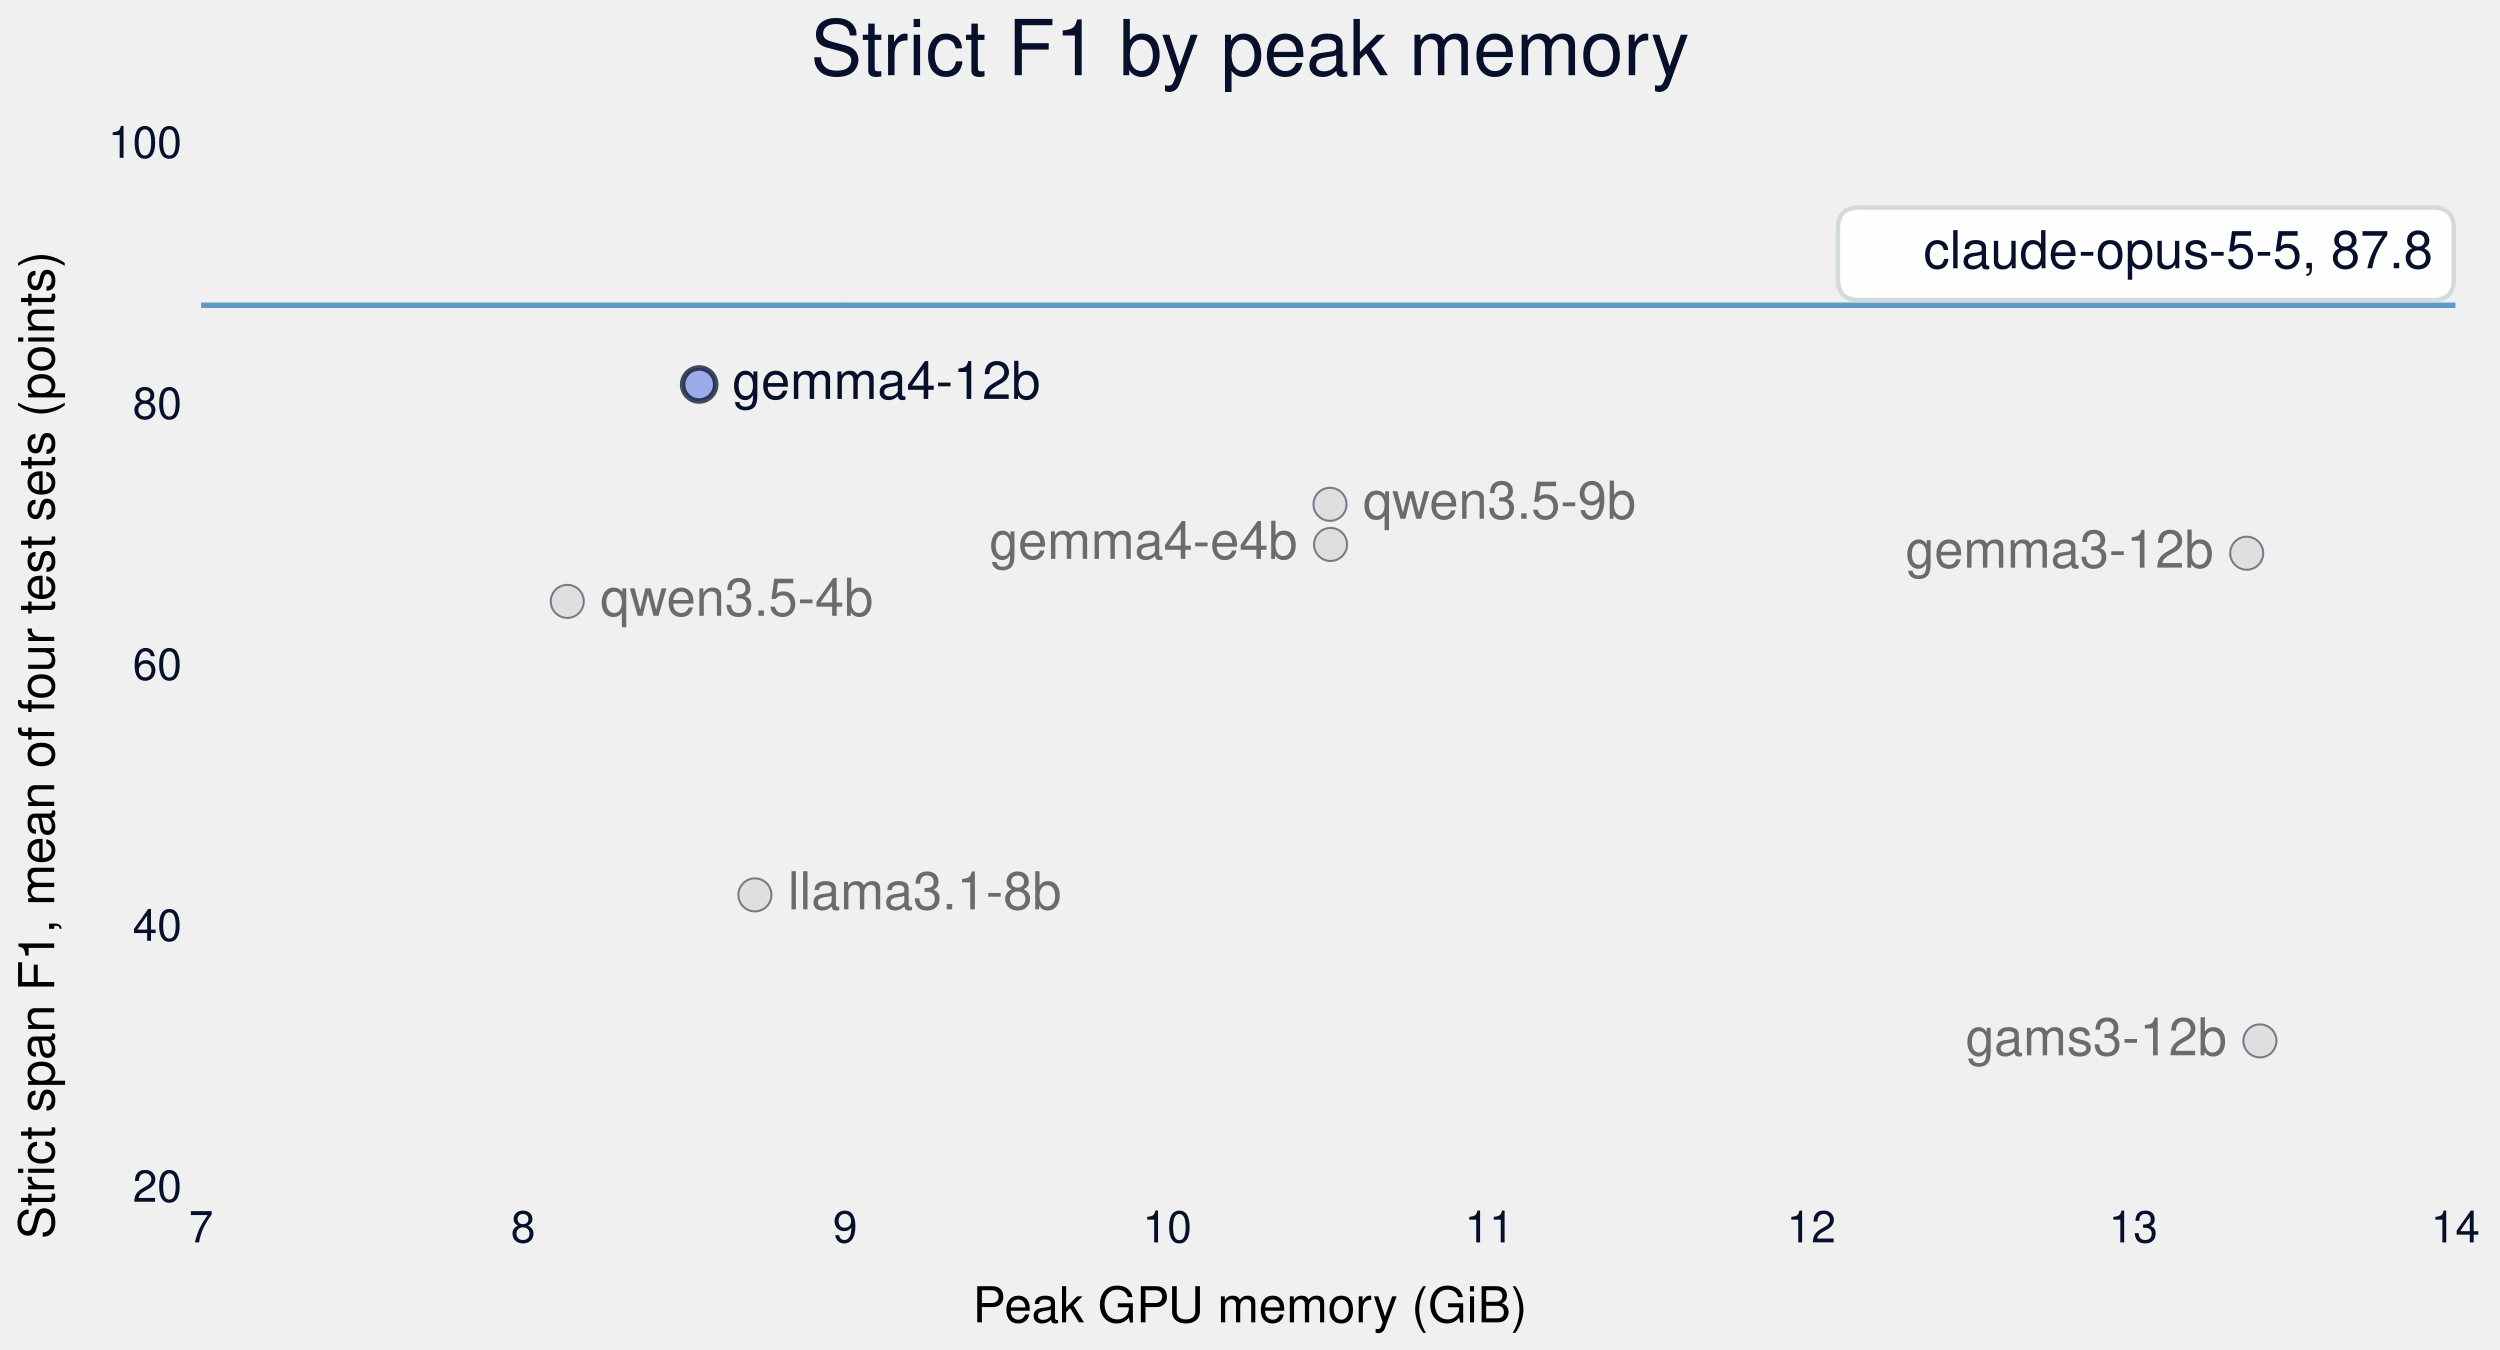
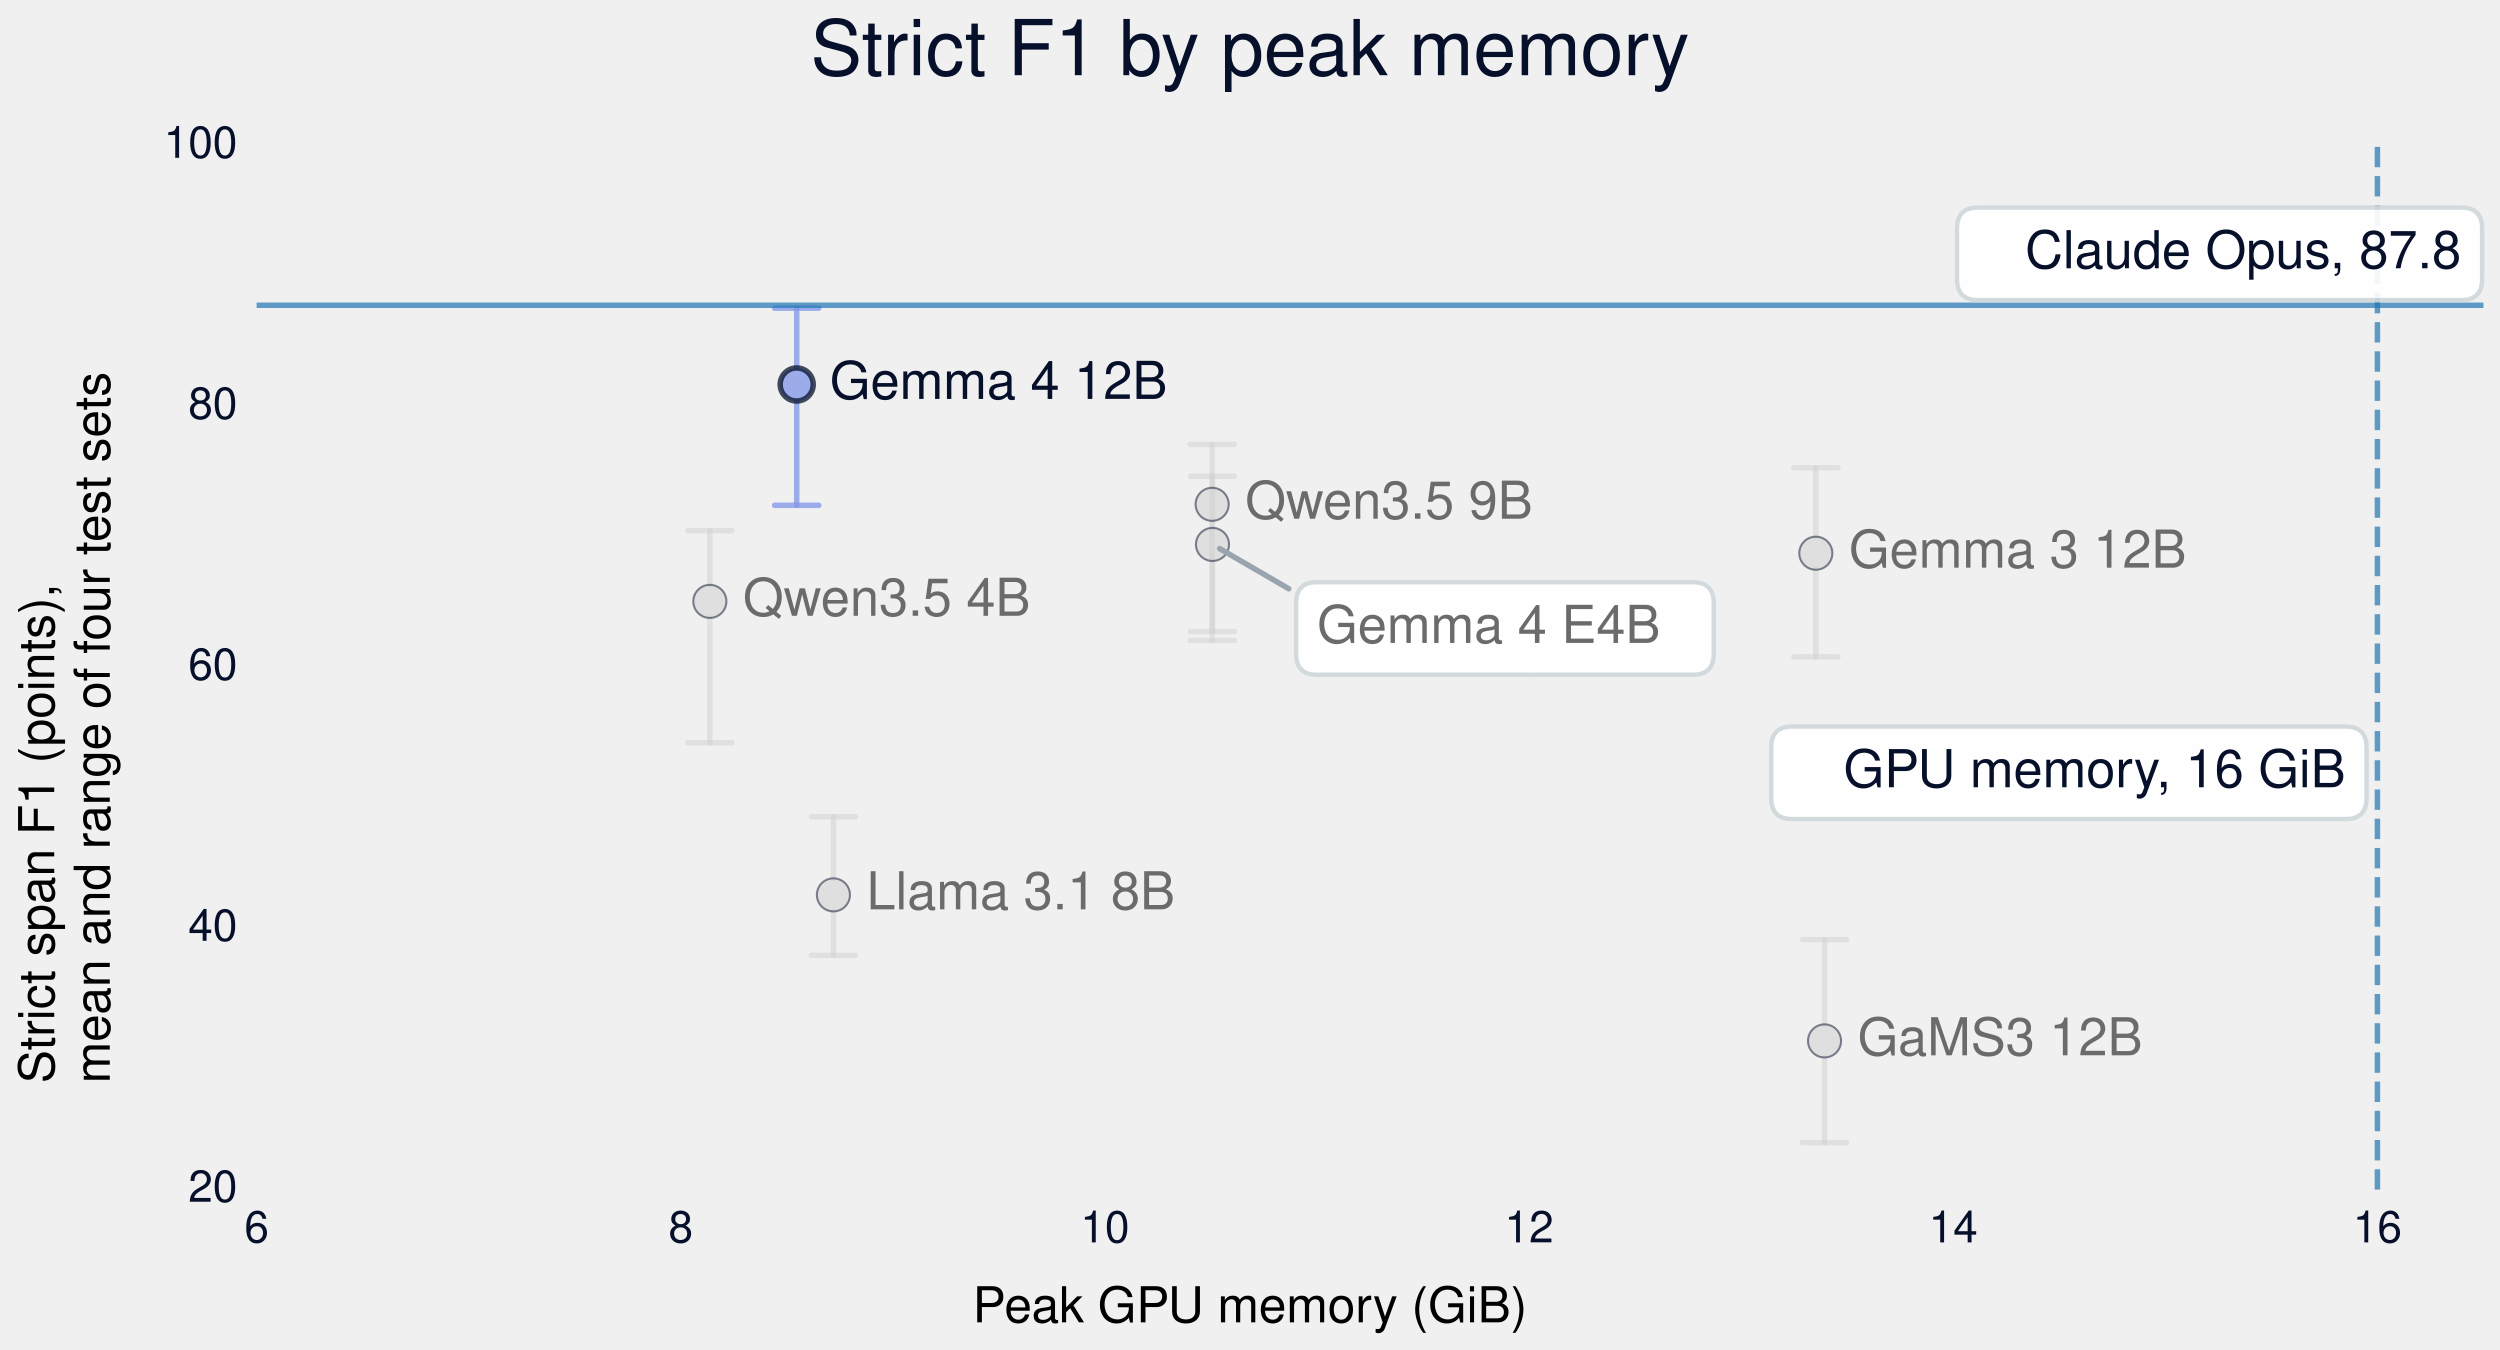
<svg xmlns="http://www.w3.org/2000/svg" xmlns:xlink="http://www.w3.org/1999/xlink" width="453.6pt" height="244.8pt" viewBox="0 0 453.6 244.8" version="1.1">
  <defs>
    <style type="text/css">*{stroke-linejoin: round; stroke-linecap: butt}</style>
  </defs>
  <g id="figure_1">
    <g id="patch_1">
      <path d="M 0 244.8  L 453.6 244.8  L 453.6 0  L 0 0  L 0 244.8  z " style="fill: none" />
    </g>
    <g id="axes_1">
      <g id="patch_2">
-         <path d="M 36.481 215.846  L 445.51 215.846  L 445.51 26.421  L 36.481 26.421  L 36.481 215.846  z " style="fill: none" />
+         <path d="M 46.559 215.846  L 450.6 215.846  L 450.6 26.421  L 46.559 26.421  L 46.559 215.846  z " style="fill: none" />
      </g>
      <g id="matplotlib.axis_1">
        <g id="xtick_1">
          <g id="line2d_1">
-             <path d="M 36.481 215.846  L 36.481 26.421  " clip-path="url(#p020e7c461e)" style="fill: none; stroke: #efefef; stroke-width: 0.5; stroke-linecap: square" />
+             <path d="M 46.559 215.846  L 46.559 26.421  " clip-path="url(#p31c8356809)" style="fill: none; stroke: #efefef; stroke-width: 0.5; stroke-linecap: square" />
          </g>
          <g id="line2d_2" />
          <g id="text_1">
-             <text style="font-size: 8px; font-family: 'Instrument Sans', 'Helvetica', 'Arial', sans-serif; text-anchor: middle; fill: #06102b" x="36.481" y="225.425" transform="rotate(-0 36.48103 225.4252)">7</text>
+             <text style="font-size: 8px; font-family: 'Instrument Sans', 'Helvetica', 'Arial', sans-serif; text-anchor: middle; fill: #06102b" x="46.559" y="225.425" transform="rotate(-0 46.55906 225.4252)">6</text>
          </g>
        </g>
        <g id="xtick_2">
          <g id="line2d_3">
-             <path d="M 94.914 215.846  L 94.914 26.421  " clip-path="url(#p020e7c461e)" style="fill: none; stroke: #efefef; stroke-width: 0.5; stroke-linecap: square" />
+             <path d="M 123.519 215.846  L 123.519 26.421  " clip-path="url(#p31c8356809)" style="fill: none; stroke: #efefef; stroke-width: 0.5; stroke-linecap: square" />
          </g>
          <g id="line2d_4" />
          <g id="text_2">
-             <text style="font-size: 8px; font-family: 'Instrument Sans', 'Helvetica', 'Arial', sans-serif; text-anchor: middle; fill: #06102b" x="94.914" y="225.425" transform="rotate(-0 94.91371 225.4252)">8</text>
+             <text style="font-size: 8px; font-family: 'Instrument Sans', 'Helvetica', 'Arial', sans-serif; text-anchor: middle; fill: #06102b" x="123.519" y="225.425" transform="rotate(-0 123.5192 225.4252)">8</text>
          </g>
        </g>
        <g id="xtick_3">
          <g id="line2d_5">
-             <path d="M 153.346 215.846  L 153.346 26.421  " clip-path="url(#p020e7c461e)" style="fill: none; stroke: #efefef; stroke-width: 0.5; stroke-linecap: square" />
+             <path d="M 200.479 215.846  L 200.479 26.421  " clip-path="url(#p31c8356809)" style="fill: none; stroke: #efefef; stroke-width: 0.5; stroke-linecap: square" />
          </g>
          <g id="line2d_6" />
          <g id="text_3">
-             <text style="font-size: 8px; font-family: 'Instrument Sans', 'Helvetica', 'Arial', sans-serif; text-anchor: middle; fill: #06102b" x="153.346" y="225.425" transform="rotate(-0 153.3464 225.4252)">9</text>
+             <text style="font-size: 8px; font-family: 'Instrument Sans', 'Helvetica', 'Arial', sans-serif; text-anchor: middle; fill: #06102b" x="200.479" y="225.425" transform="rotate(-0 200.4793 225.4252)">10</text>
          </g>
        </g>
        <g id="xtick_4">
          <g id="line2d_7">
-             <path d="M 211.779 215.846  L 211.779 26.421  " clip-path="url(#p020e7c461e)" style="fill: none; stroke: #efefef; stroke-width: 0.5; stroke-linecap: square" />
+             <path d="M 277.439 215.846  L 277.439 26.421  " clip-path="url(#p31c8356809)" style="fill: none; stroke: #efefef; stroke-width: 0.5; stroke-linecap: square" />
          </g>
          <g id="line2d_8" />
          <g id="text_4">
-             <text style="font-size: 8px; font-family: 'Instrument Sans', 'Helvetica', 'Arial', sans-serif; text-anchor: middle; fill: #06102b" x="211.779" y="225.425" transform="rotate(-0 211.7791 225.4252)">10</text>
+             <text style="font-size: 8px; font-family: 'Instrument Sans', 'Helvetica', 'Arial', sans-serif; text-anchor: middle; fill: #06102b" x="277.439" y="225.425" transform="rotate(-0 277.4395 225.4252)">12</text>
          </g>
        </g>
        <g id="xtick_5">
          <g id="line2d_9">
-             <path d="M 270.212 215.846  L 270.212 26.421  " clip-path="url(#p020e7c461e)" style="fill: none; stroke: #efefef; stroke-width: 0.5; stroke-linecap: square" />
+             <path d="M 354.4 215.846  L 354.4 26.421  " clip-path="url(#p31c8356809)" style="fill: none; stroke: #efefef; stroke-width: 0.5; stroke-linecap: square" />
          </g>
          <g id="line2d_10" />
          <g id="text_5">
-             <text style="font-size: 8px; font-family: 'Instrument Sans', 'Helvetica', 'Arial', sans-serif; text-anchor: middle; fill: #06102b" x="270.212" y="225.425" transform="rotate(-0 270.2117 225.4252)">11</text>
+             <text style="font-size: 8px; font-family: 'Instrument Sans', 'Helvetica', 'Arial', sans-serif; text-anchor: middle; fill: #06102b" x="354.4" y="225.425" transform="rotate(-0 354.3996 225.4252)">14</text>
          </g>
        </g>
        <g id="xtick_6">
          <g id="line2d_11">
-             <path d="M 328.644 215.846  L 328.644 26.421  " clip-path="url(#p020e7c461e)" style="fill: none; stroke: #efefef; stroke-width: 0.5; stroke-linecap: square" />
+             <path d="M 431.36 215.846  L 431.36 26.421  " clip-path="url(#p31c8356809)" style="fill: none; stroke: #efefef; stroke-width: 0.5; stroke-linecap: square" />
          </g>
          <g id="line2d_12" />
          <g id="text_6">
-             <text style="font-size: 8px; font-family: 'Instrument Sans', 'Helvetica', 'Arial', sans-serif; text-anchor: middle; fill: #06102b" x="328.644" y="225.425" transform="rotate(-0 328.6444 225.4252)">12</text>
-           </g>
-         </g>
-         <g id="xtick_7">
+             <text style="font-size: 8px; font-family: 'Instrument Sans', 'Helvetica', 'Arial', sans-serif; text-anchor: middle; fill: #06102b" x="431.36" y="225.425" transform="rotate(-0 431.3597 225.4252)">16</text>
+           </g>
+         </g>
+       </g>
+       <g id="matplotlib.axis_2">
+         <g id="ytick_1">
          <g id="line2d_13">
-             <path d="M 387.077 215.846  L 387.077 26.421  " clip-path="url(#p020e7c461e)" style="fill: none; stroke: #efefef; stroke-width: 0.5; stroke-linecap: square" />
+             <path d="M 46.559 215.846  L 450.6 215.846  " clip-path="url(#p31c8356809)" style="fill: none; stroke: #efefef; stroke-width: 0.5; stroke-linecap: square" />
          </g>
          <g id="line2d_14" />
          <g id="text_7">
-             <text style="font-size: 8px; font-family: 'Instrument Sans', 'Helvetica', 'Arial', sans-serif; text-anchor: middle; fill: #06102b" x="387.077" y="225.425" transform="rotate(-0 387.0771 225.4252)">13</text>
-           </g>
-         </g>
-         <g id="xtick_8">
+             <text style="font-size: 8px; font-family: 'Instrument Sans', 'Helvetica', 'Arial', sans-serif; text-anchor: end; fill: #06102b" x="43.059" y="218.054" transform="rotate(-0 43.05906 218.054)">20</text>
+           </g>
+         </g>
+         <g id="ytick_2">
          <g id="line2d_15">
-             <path d="M 445.51 215.846  L 445.51 26.421  " clip-path="url(#p020e7c461e)" style="fill: none; stroke: #efefef; stroke-width: 0.5; stroke-linecap: square" />
+             <path d="M 46.559 168.49  L 450.6 168.49  " clip-path="url(#p31c8356809)" style="fill: none; stroke: #efefef; stroke-width: 0.5; stroke-linecap: square" />
          </g>
          <g id="line2d_16" />
          <g id="text_8">
-             <text style="font-size: 8px; font-family: 'Instrument Sans', 'Helvetica', 'Arial', sans-serif; text-anchor: middle; fill: #06102b" x="445.51" y="225.425" transform="rotate(-0 445.5098 225.4252)">14</text>
-           </g>
-         </g>
-       </g>
-       <g id="matplotlib.axis_2">
-         <g id="ytick_1">
+             <text style="font-size: 8px; font-family: 'Instrument Sans', 'Helvetica', 'Arial', sans-serif; text-anchor: end; fill: #06102b" x="43.059" y="170.698" transform="rotate(-0 43.05906 170.6977)">40</text>
+           </g>
+         </g>
+         <g id="ytick_3">
          <g id="line2d_17">
-             <path d="M 36.481 215.846  L 445.51 215.846  " clip-path="url(#p020e7c461e)" style="fill: none; stroke: #efefef; stroke-width: 0.5; stroke-linecap: square" />
+             <path d="M 46.559 121.134  L 450.6 121.134  " clip-path="url(#p31c8356809)" style="fill: none; stroke: #efefef; stroke-width: 0.5; stroke-linecap: square" />
          </g>
          <g id="line2d_18" />
          <g id="text_9">
-             <text style="font-size: 8px; font-family: 'Instrument Sans', 'Helvetica', 'Arial', sans-serif; text-anchor: end; fill: #06102b" x="32.981" y="218.054" transform="rotate(-0 32.98103 218.054)">20</text>
-           </g>
-         </g>
-         <g id="ytick_2">
+             <text style="font-size: 8px; font-family: 'Instrument Sans', 'Helvetica', 'Arial', sans-serif; text-anchor: end; fill: #06102b" x="43.059" y="123.341" transform="rotate(-0 43.05906 123.3414)">60</text>
+           </g>
+         </g>
+         <g id="ytick_4">
          <g id="line2d_19">
-             <path d="M 36.481 168.49  L 445.51 168.49  " clip-path="url(#p020e7c461e)" style="fill: none; stroke: #efefef; stroke-width: 0.5; stroke-linecap: square" />
+             <path d="M 46.559 73.778  L 450.6 73.778  " clip-path="url(#p31c8356809)" style="fill: none; stroke: #efefef; stroke-width: 0.5; stroke-linecap: square" />
          </g>
          <g id="line2d_20" />
          <g id="text_10">
-             <text style="font-size: 8px; font-family: 'Instrument Sans', 'Helvetica', 'Arial', sans-serif; text-anchor: end; fill: #06102b" x="32.981" y="170.698" transform="rotate(-0 32.98103 170.6977)">40</text>
-           </g>
-         </g>
-         <g id="ytick_3">
+             <text style="font-size: 8px; font-family: 'Instrument Sans', 'Helvetica', 'Arial', sans-serif; text-anchor: end; fill: #06102b" x="43.059" y="75.985" transform="rotate(-0 43.05906 75.98513)">80</text>
+           </g>
+         </g>
+         <g id="ytick_5">
          <g id="line2d_21">
-             <path d="M 36.481 121.134  L 445.51 121.134  " clip-path="url(#p020e7c461e)" style="fill: none; stroke: #efefef; stroke-width: 0.5; stroke-linecap: square" />
+             <path d="M 46.559 26.421  L 450.6 26.421  " clip-path="url(#p31c8356809)" style="fill: none; stroke: #efefef; stroke-width: 0.5; stroke-linecap: square" />
          </g>
          <g id="line2d_22" />
          <g id="text_11">
-             <text style="font-size: 8px; font-family: 'Instrument Sans', 'Helvetica', 'Arial', sans-serif; text-anchor: end; fill: #06102b" x="32.981" y="123.341" transform="rotate(-0 32.98103 123.3414)">60</text>
-           </g>
-         </g>
-         <g id="ytick_4">
-           <g id="line2d_23">
-             <path d="M 36.481 73.778  L 445.51 73.778  " clip-path="url(#p020e7c461e)" style="fill: none; stroke: #efefef; stroke-width: 0.5; stroke-linecap: square" />
-           </g>
-           <g id="line2d_24" />
-           <g id="text_12">
-             <text style="font-size: 8px; font-family: 'Instrument Sans', 'Helvetica', 'Arial', sans-serif; text-anchor: end; fill: #06102b" x="32.981" y="75.985" transform="rotate(-0 32.98103 75.98513)">80</text>
-           </g>
-         </g>
-         <g id="ytick_5">
-           <g id="line2d_25">
-             <path d="M 36.481 26.421  L 445.51 26.421  " clip-path="url(#p020e7c461e)" style="fill: none; stroke: #efefef; stroke-width: 0.5; stroke-linecap: square" />
-           </g>
-           <g id="line2d_26" />
-           <g id="text_13">
-             <text style="font-size: 8px; font-family: 'Instrument Sans', 'Helvetica', 'Arial', sans-serif; text-anchor: end; fill: #06102b" x="32.981" y="28.629" transform="rotate(-0 32.98103 28.62884)">100</text>
-           </g>
-         </g>
+             <text style="font-size: 8px; font-family: 'Instrument Sans', 'Helvetica', 'Arial', sans-serif; text-anchor: end; fill: #06102b" x="43.059" y="28.629" transform="rotate(-0 43.05906 28.62884)">100</text>
+           </g>
+         </g>
+       </g>
+       <g id="patch_3">
+         <path d="M 128.796 112.113  Q 128.796 123.444 128.796 134.776  " clip-path="url(#p31c8356809)" style="fill: none; opacity: 0.5; stroke: #cfcfcf; stroke-linecap: round" />
+         <path d="M 124.796 134.776  L 124.796 134.776  L 132.796 134.776  L 132.796 134.776  " clip-path="url(#p31c8356809)" style="fill: none; opacity: 0.5; stroke: #cfcfcf; stroke-linecap: round" />
+       </g>
+       <g id="patch_4">
+         <path d="M 128.796 106.114  Q 128.796 101.206 128.796 96.298  " clip-path="url(#p31c8356809)" style="fill: none; opacity: 0.5; stroke: #cfcfcf; stroke-linecap: round" />
+         <path d="M 132.796 96.298  L 132.796 96.298  L 124.796 96.298  L 124.796 96.298  " clip-path="url(#p31c8356809)" style="fill: none; opacity: 0.5; stroke: #cfcfcf; stroke-linecap: round" />
+       </g>
+       <g id="patch_5">
+         <path d="M 151.215 165.366  Q 151.215 169.348 151.215 173.33  " clip-path="url(#p31c8356809)" style="fill: none; opacity: 0.5; stroke: #cfcfcf; stroke-linecap: round" />
+         <path d="M 147.215 173.33  L 147.215 173.33  L 155.215 173.33  L 155.215 173.33  " clip-path="url(#p31c8356809)" style="fill: none; opacity: 0.5; stroke: #cfcfcf; stroke-linecap: round" />
+       </g>
+       <g id="patch_6">
+         <path d="M 151.215 159.366  Q 151.215 153.781 151.215 148.197  " clip-path="url(#p31c8356809)" style="fill: none; opacity: 0.5; stroke: #cfcfcf; stroke-linecap: round" />
+         <path d="M 155.215 148.197  L 155.215 148.197  L 147.215 148.197  L 147.215 148.197  " clip-path="url(#p31c8356809)" style="fill: none; opacity: 0.5; stroke: #cfcfcf; stroke-linecap: round" />
+       </g>
+       <g id="patch_7">
+         <path d="M 219.932 94.504  Q 219.932 105.354 219.932 116.204  " clip-path="url(#p31c8356809)" style="fill: none; opacity: 0.5; stroke: #cfcfcf; stroke-linecap: round" />
+         <path d="M 215.932 116.204  L 215.932 116.204  L 223.932 116.204  L 223.932 116.204  " clip-path="url(#p31c8356809)" style="fill: none; opacity: 0.5; stroke: #cfcfcf; stroke-linecap: round" />
+       </g>
+       <g id="patch_8">
+         <path d="M 219.932 88.505  Q 219.932 84.573 219.932 80.642  " clip-path="url(#p31c8356809)" style="fill: none; opacity: 0.5; stroke: #cfcfcf; stroke-linecap: round" />
+         <path d="M 223.932 80.642  L 223.932 80.642  L 215.932 80.642  L 215.932 80.642  " clip-path="url(#p31c8356809)" style="fill: none; opacity: 0.5; stroke: #cfcfcf; stroke-linecap: round" />
+       </g>
+       <g id="patch_9">
+         <path d="M 219.996 101.787  Q 219.996 108.18 219.996 114.572  " clip-path="url(#p31c8356809)" style="fill: none; opacity: 0.5; stroke: #cfcfcf; stroke-linecap: round" />
+         <path d="M 215.996 114.572  L 215.996 114.572  L 223.996 114.572  L 223.996 114.572  " clip-path="url(#p31c8356809)" style="fill: none; opacity: 0.5; stroke: #cfcfcf; stroke-linecap: round" />
+       </g>
+       <g id="patch_10">
+         <path d="M 219.996 95.783  Q 219.996 91.095 219.996 86.406  " clip-path="url(#p31c8356809)" style="fill: none; opacity: 0.5; stroke: #cfcfcf; stroke-linecap: round" />
+         <path d="M 223.996 86.406  L 223.996 86.406  L 215.996 86.406  L 215.996 86.406  " clip-path="url(#p31c8356809)" style="fill: none; opacity: 0.5; stroke: #cfcfcf; stroke-linecap: round" />
+       </g>
+       <g id="patch_11">
+         <path d="M 329.463 103.372  Q 329.463 111.27 329.463 119.168  " clip-path="url(#p31c8356809)" style="fill: none; opacity: 0.5; stroke: #cfcfcf; stroke-linecap: round" />
+         <path d="M 325.463 119.168  L 325.463 119.168  L 333.463 119.168  L 333.463 119.168  " clip-path="url(#p31c8356809)" style="fill: none; opacity: 0.5; stroke: #cfcfcf; stroke-linecap: round" />
+       </g>
+       <g id="patch_12">
+         <path d="M 329.463 97.375  Q 329.463 91.126 329.463 84.876  " clip-path="url(#p31c8356809)" style="fill: none; opacity: 0.5; stroke: #cfcfcf; stroke-linecap: round" />
+         <path d="M 333.463 84.876  L 333.463 84.876  L 325.463 84.876  L 325.463 84.876  " clip-path="url(#p31c8356809)" style="fill: none; opacity: 0.5; stroke: #cfcfcf; stroke-linecap: round" />
+       </g>
+       <g id="patch_13">
+         <path d="M 331.042 191.867  Q 331.042 199.588 331.042 207.308  " clip-path="url(#p31c8356809)" style="fill: none; opacity: 0.5; stroke: #cfcfcf; stroke-linecap: round" />
+         <path d="M 327.042 207.308  L 327.042 207.308  L 335.042 207.308  L 335.042 207.308  " clip-path="url(#p31c8356809)" style="fill: none; opacity: 0.5; stroke: #cfcfcf; stroke-linecap: round" />
+       </g>
+       <g id="patch_14">
+         <path d="M 331.042 185.862  Q 331.042 178.175 331.042 170.487  " clip-path="url(#p31c8356809)" style="fill: none; opacity: 0.5; stroke: #cfcfcf; stroke-linecap: round" />
+         <path d="M 335.042 170.487  L 335.042 170.487  L 327.042 170.487  L 327.042 170.487  " clip-path="url(#p31c8356809)" style="fill: none; opacity: 0.5; stroke: #cfcfcf; stroke-linecap: round" />
      </g>
      <g id="PathCollection_1">
        <defs>
          <path id="m87fccac1c2" d="M 0 3  C 0.796 3 1.559 2.684 2.121 2.121  C 2.684 1.559 3 0.796 3 0  C 3 -0.796 2.684 -1.559 2.121 -2.121  C 1.559 -2.684 0.796 -3 0 -3  C -0.796 -3 -1.559 -2.684 -2.121 -2.121  C -2.684 -1.559 -3 -0.796 -3 0  C -3 0.796 -2.684 1.559 -2.121 2.121  C -1.559 2.684 -0.796 3 0 3  z " style="stroke: #06102b; stroke-opacity: 0.5; stroke-width: 0.375" />
        </defs>
-         <g clip-path="url(#p020e7c461e)">
-           <use xlink:href="#m87fccac1c2" x="102.927" y="109.115" style="fill: #cfcfcf; fill-opacity: 0.5; stroke: #06102b; stroke-opacity: 0.5; stroke-width: 0.375" />
-           <use xlink:href="#m87fccac1c2" x="136.97" y="162.365" style="fill: #cfcfcf; fill-opacity: 0.5; stroke: #06102b; stroke-opacity: 0.5; stroke-width: 0.375" />
-           <use xlink:href="#m87fccac1c2" x="241.318" y="91.504" style="fill: #cfcfcf; fill-opacity: 0.5; stroke: #06102b; stroke-opacity: 0.5; stroke-width: 0.375" />
-           <use xlink:href="#m87fccac1c2" x="241.416" y="98.784" style="fill: #cfcfcf; fill-opacity: 0.5; stroke: #06102b; stroke-opacity: 0.5; stroke-width: 0.375" />
-           <use xlink:href="#m87fccac1c2" x="407.643" y="100.376" style="fill: #cfcfcf; fill-opacity: 0.5; stroke: #06102b; stroke-opacity: 0.5; stroke-width: 0.375" />
-           <use xlink:href="#m87fccac1c2" x="410.041" y="188.863" style="fill: #cfcfcf; fill-opacity: 0.5; stroke: #06102b; stroke-opacity: 0.5; stroke-width: 0.375" />
-         </g>
+         <g clip-path="url(#p31c8356809)">
+           <use xlink:href="#m87fccac1c2" x="128.796" y="109.115" style="fill: #cfcfcf; fill-opacity: 0.5; stroke: #06102b; stroke-opacity: 0.5; stroke-width: 0.375" />
+           <use xlink:href="#m87fccac1c2" x="151.215" y="162.365" style="fill: #cfcfcf; fill-opacity: 0.5; stroke: #06102b; stroke-opacity: 0.5; stroke-width: 0.375" />
+           <use xlink:href="#m87fccac1c2" x="219.932" y="91.504" style="fill: #cfcfcf; fill-opacity: 0.5; stroke: #06102b; stroke-opacity: 0.5; stroke-width: 0.375" />
+           <use xlink:href="#m87fccac1c2" x="219.996" y="98.784" style="fill: #cfcfcf; fill-opacity: 0.5; stroke: #06102b; stroke-opacity: 0.5; stroke-width: 0.375" />
+           <use xlink:href="#m87fccac1c2" x="329.463" y="100.376" style="fill: #cfcfcf; fill-opacity: 0.5; stroke: #06102b; stroke-opacity: 0.5; stroke-width: 0.375" />
+           <use xlink:href="#m87fccac1c2" x="331.042" y="188.863" style="fill: #cfcfcf; fill-opacity: 0.5; stroke: #06102b; stroke-opacity: 0.5; stroke-width: 0.375" />
+         </g>
+       </g>
+       <g id="patch_15">
+         <path d="M 144.553 72.761  Q 144.553 82.222 144.553 91.682  " clip-path="url(#p31c8356809)" style="fill: none; opacity: 0.75; stroke: #8096e8; stroke-linecap: round" />
+         <path d="M 140.553 91.682  L 140.553 91.682  L 148.553 91.682  L 148.553 91.682  " clip-path="url(#p31c8356809)" style="fill: none; opacity: 0.75; stroke: #8096e8; stroke-linecap: round" />
+       </g>
+       <g id="patch_16">
+         <path d="M 144.553 66.764  Q 144.553 61.34 144.553 55.917  " clip-path="url(#p31c8356809)" style="fill: none; opacity: 0.75; stroke: #8096e8; stroke-linecap: round" />
+         <path d="M 148.553 55.917  L 148.553 55.917  L 140.553 55.917  L 140.553 55.917  " clip-path="url(#p31c8356809)" style="fill: none; opacity: 0.75; stroke: #8096e8; stroke-linecap: round" />
      </g>
      <g id="PathCollection_2">
        <defs>
          <path id="mb6006e37dc" d="M 0 3  C 0.796 3 1.559 2.684 2.121 2.121  C 2.684 1.559 3 0.796 3 0  C 3 -0.796 2.684 -1.559 2.121 -2.121  C 1.559 -2.684 0.796 -3 0 -3  C -0.796 -3 -1.559 -2.684 -2.121 -2.121  C -2.684 -1.559 -3 -0.796 -3 0  C -3 0.796 -2.684 1.559 -2.121 2.121  C -1.559 2.684 -0.796 3 0 3  z " style="stroke: #06102b; stroke-opacity: 0.75" />
        </defs>
-         <g clip-path="url(#p020e7c461e)">
-           <use xlink:href="#mb6006e37dc" x="126.854" y="69.762" style="fill: #8096e8; fill-opacity: 0.75; stroke: #06102b; stroke-opacity: 0.75" />
+         <g clip-path="url(#p31c8356809)">
+           <use xlink:href="#mb6006e37dc" x="144.553" y="69.762" style="fill: #8096e8; fill-opacity: 0.75; stroke: #06102b; stroke-opacity: 0.75" />
        </g>
      </g>
      <g id="LineCollection_1">
-         <path d="M 36.481 55.387  L 445.51 55.387  " clip-path="url(#p020e7c461e)" style="fill: none; stroke: #1f77b4; stroke-opacity: 0.7" />
+         <path d="M 431.36 215.846  L 431.36 26.421  " clip-path="url(#p31c8356809)" style="fill: none; stroke-dasharray: 3.7,1.6; stroke-dashoffset: 0; stroke: #1f77b4; stroke-opacity: 0.7" />
+       </g>
+       <g id="LineCollection_2">
+         <path d="M 46.559 55.387  L 450.6 55.387  " clip-path="url(#p31c8356809)" style="fill: none; stroke: #1f77b4; stroke-opacity: 0.7" />
+       </g>
+       <g id="text_12">
+         <g id="patch_17">
+           <path d="M 358.879 54.451  L 446.559 54.451  Q 450.359 54.451 450.359 50.651  L 450.359 41.457  Q 450.359 37.657 446.559 37.657  L 358.879 37.657  Q 355.079 37.657 355.079 41.457  L 355.079 50.651  Q 355.079 54.451 358.879 54.451  z " style="fill: #ffffff; opacity: 0.92; stroke: #cfd8dc; stroke-width: 0.8; stroke-linejoin: miter" />
+         </g>
+         <text style="font-size: 9.5px; font-family: 'Instrument Sans', 'Helvetica', 'Arial', sans-serif; text-anchor: end; fill: #06102b" x="446.559" y="48.676" transform="rotate(-0 446.5594 48.67568)">Claude Opus, 87.8</text>
+       </g>
+       <g id="text_13">
+         <g id="patch_18">
+           <path d="M 325.168 148.612  L 425.588 148.612  Q 429.388 148.612 429.388 144.812  L 429.388 135.618  Q 429.388 131.818 425.588 131.818  L 325.168 131.818  Q 321.368 131.818 321.368 135.618  L 321.368 144.812  Q 321.368 148.612 325.168 148.612  z " style="fill: #ffffff; opacity: 0.92; stroke: #cfd8dc; stroke-width: 0.8; stroke-linejoin: miter" />
+         </g>
+         <text style="font-size: 9.5px; font-family: 'Instrument Sans', 'Helvetica', 'Arial', sans-serif; text-anchor: end; fill: #06102b" x="425.588" y="142.836" transform="rotate(-0 425.5877 142.8363)">GPU memory, 16 GiB</text>
+       </g>
+       <g id="patch_19">
+         <path d="M 233.823 106.819  Q 227.559 103.179 221.296 99.54  " style="fill: none; stroke: #9aa4ae; stroke-linecap: round" />
      </g>
      <g id="text_14">
-         <g id="patch_3">
-           <path d="M 337.285 54.451  L 441.419 54.451  Q 445.219 54.451 445.219 50.651  L 445.219 41.457  Q 445.219 37.657 441.419 37.657  L 337.285 37.657  Q 333.485 37.657 333.485 41.457  L 333.485 50.651  Q 333.485 54.451 337.285 54.451  z " style="fill: #ffffff; opacity: 0.92; stroke: #cfd8dc; stroke-width: 0.8; stroke-linejoin: miter" />
-         </g>
-         <text style="font-size: 9.5px; font-family: 'Instrument Sans', 'Helvetica', 'Arial', sans-serif; text-anchor: end; fill: #06102b" x="441.419" y="48.676" transform="rotate(-0 441.4195 48.67568)">claude-opus-5-5, 87.8</text>
+         <g id="patch_20">
+           <path d="M 238.959 122.428  L 307.143 122.428  Q 310.943 122.428 310.943 118.628  L 310.943 109.433  Q 310.943 105.633 307.143 105.633  L 238.959 105.633  Q 235.159 105.633 235.159 109.433  L 235.159 118.628  Q 235.159 122.428 238.959 122.428  z " style="fill: #ffffff; opacity: 0.92; stroke: #cfd8dc; stroke-width: 0.8; stroke-linejoin: miter" />
+         </g>
+         <text style="font-size: 9.5px; font-family: 'Instrument Sans', 'Helvetica', 'Arial', sans-serif; text-anchor: start; fill: #6b6b6b" x="238.959" y="116.652" transform="rotate(-0 238.9594 116.6519)">Gemma 4 E4B</text>
      </g>
      <g id="text_15">
-         <text style="font-size: 9.5px; font-family: 'Instrument Sans', 'Helvetica', 'Arial', sans-serif; text-anchor: start; fill: #06102b" x="132.854" y="72.383" transform="rotate(-0 132.8537 72.38328)">gemma4-12b</text>
+         <text style="font-size: 9.5px; font-family: 'Instrument Sans', 'Helvetica', 'Arial', sans-serif; text-anchor: start; fill: #06102b" x="150.553" y="72.383" transform="rotate(-0 150.5528 72.38328)">Gemma 4 12B</text>
      </g>
      <g id="text_16">
-         <text style="font-size: 9.5px; font-family: 'Instrument Sans', 'Helvetica', 'Arial', sans-serif; text-anchor: start; fill: #6b6b6b" x="108.927" y="111.736" transform="rotate(-0 108.9267 111.7365)">qwen3.5-4b</text>
+         <text style="font-size: 9.5px; font-family: 'Instrument Sans', 'Helvetica', 'Arial', sans-serif; text-anchor: start; fill: #6b6b6b" x="134.796" y="111.736" transform="rotate(-0 134.7961 111.7365)">Qwen3.5 4B</text>
      </g>
      <g id="text_17">
-         <text style="font-size: 9.5px; font-family: 'Instrument Sans', 'Helvetica', 'Arial', sans-serif; text-anchor: start; fill: #6b6b6b" x="142.97" y="164.987" transform="rotate(-0 142.9701 164.9867)">llama3.1-8b</text>
+         <text style="font-size: 9.5px; font-family: 'Instrument Sans', 'Helvetica', 'Arial', sans-serif; text-anchor: start; fill: #6b6b6b" x="157.215" y="164.987" transform="rotate(-0 157.2149 164.9867)">Llama 3.1 8B</text>
      </g>
      <g id="text_18">
-         <text style="font-size: 9.5px; font-family: 'Instrument Sans', 'Helvetica', 'Arial', sans-serif; text-anchor: start; fill: #6b6b6b" x="247.318" y="94.125" transform="rotate(-0 247.3176 94.12506)">qwen3.5-9b</text>
+         <text style="font-size: 9.5px; font-family: 'Instrument Sans', 'Helvetica', 'Arial', sans-serif; text-anchor: start; fill: #6b6b6b" x="225.932" y="94.125" transform="rotate(-0 225.9316 94.12506)">Qwen3.5 9B</text>
      </g>
      <g id="text_19">
-         <text style="font-size: 9.5px; font-family: 'Instrument Sans', 'Helvetica', 'Arial', sans-serif; text-anchor: end; fill: #6b6b6b" x="235.416" y="101.406" transform="rotate(-0 235.4155 101.4057)">gemma4-e4b</text>
+         <text style="font-size: 9.5px; font-family: 'Instrument Sans', 'Helvetica', 'Arial', sans-serif; text-anchor: start; fill: #6b6b6b" x="335.463" y="102.997" transform="rotate(-0 335.463 102.9973)">Gemma 3 12B</text>
      </g>
      <g id="text_20">
-         <text style="font-size: 9.5px; font-family: 'Instrument Sans', 'Helvetica', 'Arial', sans-serif; text-anchor: end; fill: #6b6b6b" x="401.643" y="102.997" transform="rotate(-0 401.6431 102.9973)">gemma3-12b</text>
-       </g>
-       <g id="text_21">
-         <text style="font-size: 9.5px; font-family: 'Instrument Sans', 'Helvetica', 'Arial', sans-serif; text-anchor: end; fill: #6b6b6b" x="404.041" y="191.485" transform="rotate(-0 404.0408 191.4849)">gams3-12b</text>
-       </g>
+         <text style="font-size: 9.5px; font-family: 'Instrument Sans', 'Helvetica', 'Arial', sans-serif; text-anchor: start; fill: #6b6b6b" x="337.042" y="191.485" transform="rotate(-0 337.042 191.4849)">GaMS3 12B</text>
+       </g>
+     </g>
+     <g id="text_21">
+       <text style="font-size: 14px; font-family: 'Instrument Sans', 'Helvetica', 'Arial', sans-serif; text-anchor: middle; fill: #06102b" x="226.8" y="13.638" transform="rotate(-0 226.8 13.63805)">Strict F1 by peak memory</text>
    </g>
    <g id="text_22">
-       <text style="font-size: 14px; font-family: 'Instrument Sans', 'Helvetica', 'Arial', sans-serif; text-anchor: middle; fill: #06102b" x="226.8" y="13.638" transform="rotate(-0 226.8 13.63805)">Strict F1 by peak memory</text>
+       <text style="font-size: 9px; font-family: 'Instrument Sans', 'Helvetica', 'Arial', sans-serif; text-anchor: middle" x="226.8" y="239.928" transform="rotate(-0 226.8 239.928)">Peak GPU memory (GiB)</text>
    </g>
    <g id="text_23">
-       <text style="font-size: 9px; font-family: 'Instrument Sans', 'Helvetica', 'Arial', sans-serif; text-anchor: middle" x="226.8" y="239.928" transform="rotate(-0 226.8 239.928)">Peak GPU memory (GiB)</text>
-     </g>
-     <g id="text_24">
-       <text style="font-size: 9px; font-family: 'Instrument Sans', 'Helvetica', 'Arial', sans-serif" transform="translate(9.838834 224.8263) rotate(-90)">Strict span F1, mean of four test sets (points)</text>
+       <text style="font-size: 9px; font-family: 'Instrument Sans', 'Helvetica', 'Arial', sans-serif" transform="translate(9.838834 196.534) rotate(-90)">Strict span F1 (points),</text>
+       <text style="font-size: 9px; font-family: 'Instrument Sans', 'Helvetica', 'Arial', sans-serif" transform="translate(19.91687 196.534) rotate(-90)">mean and range of four test sets</text>
    </g>
  </g>
  <defs>
-     <clipPath id="p020e7c461e">
-       <rect x="36.481" y="26.421" width="409.029" height="189.425" />
+     <clipPath id="p31c8356809">
+       <rect x="46.559" y="26.421" width="404.041" height="189.425" />
    </clipPath>
  </defs>
</svg>
